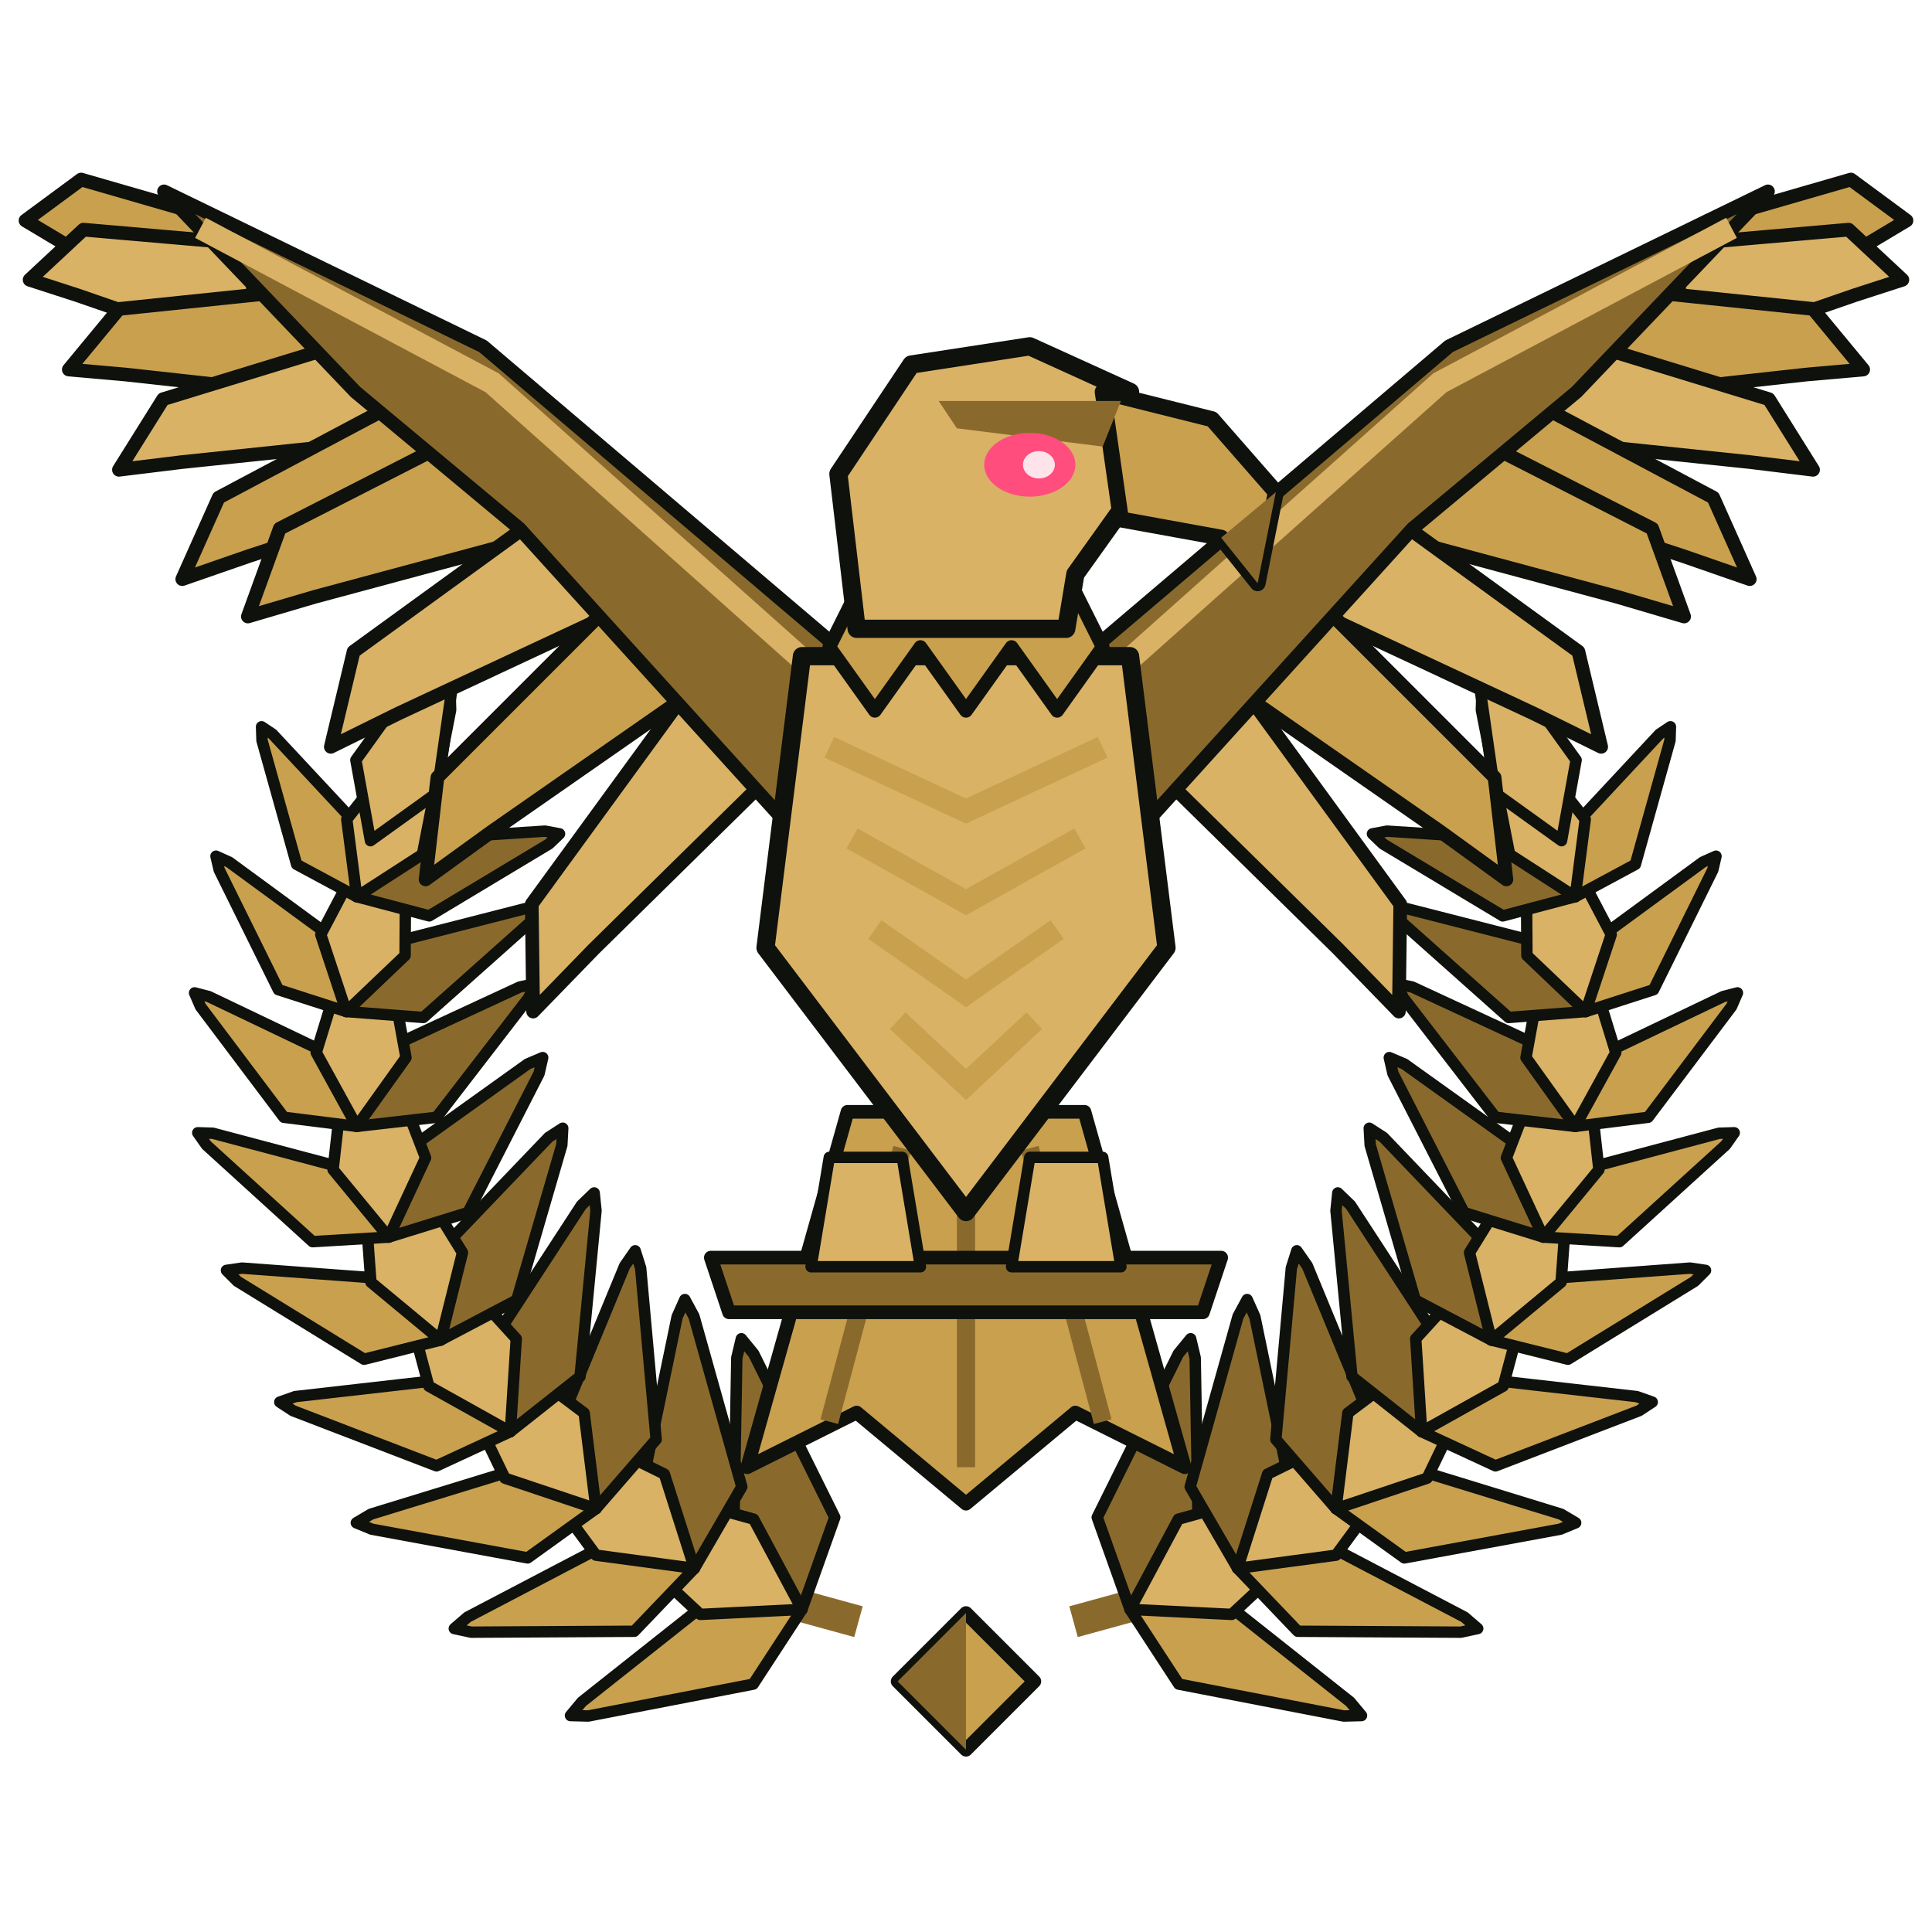
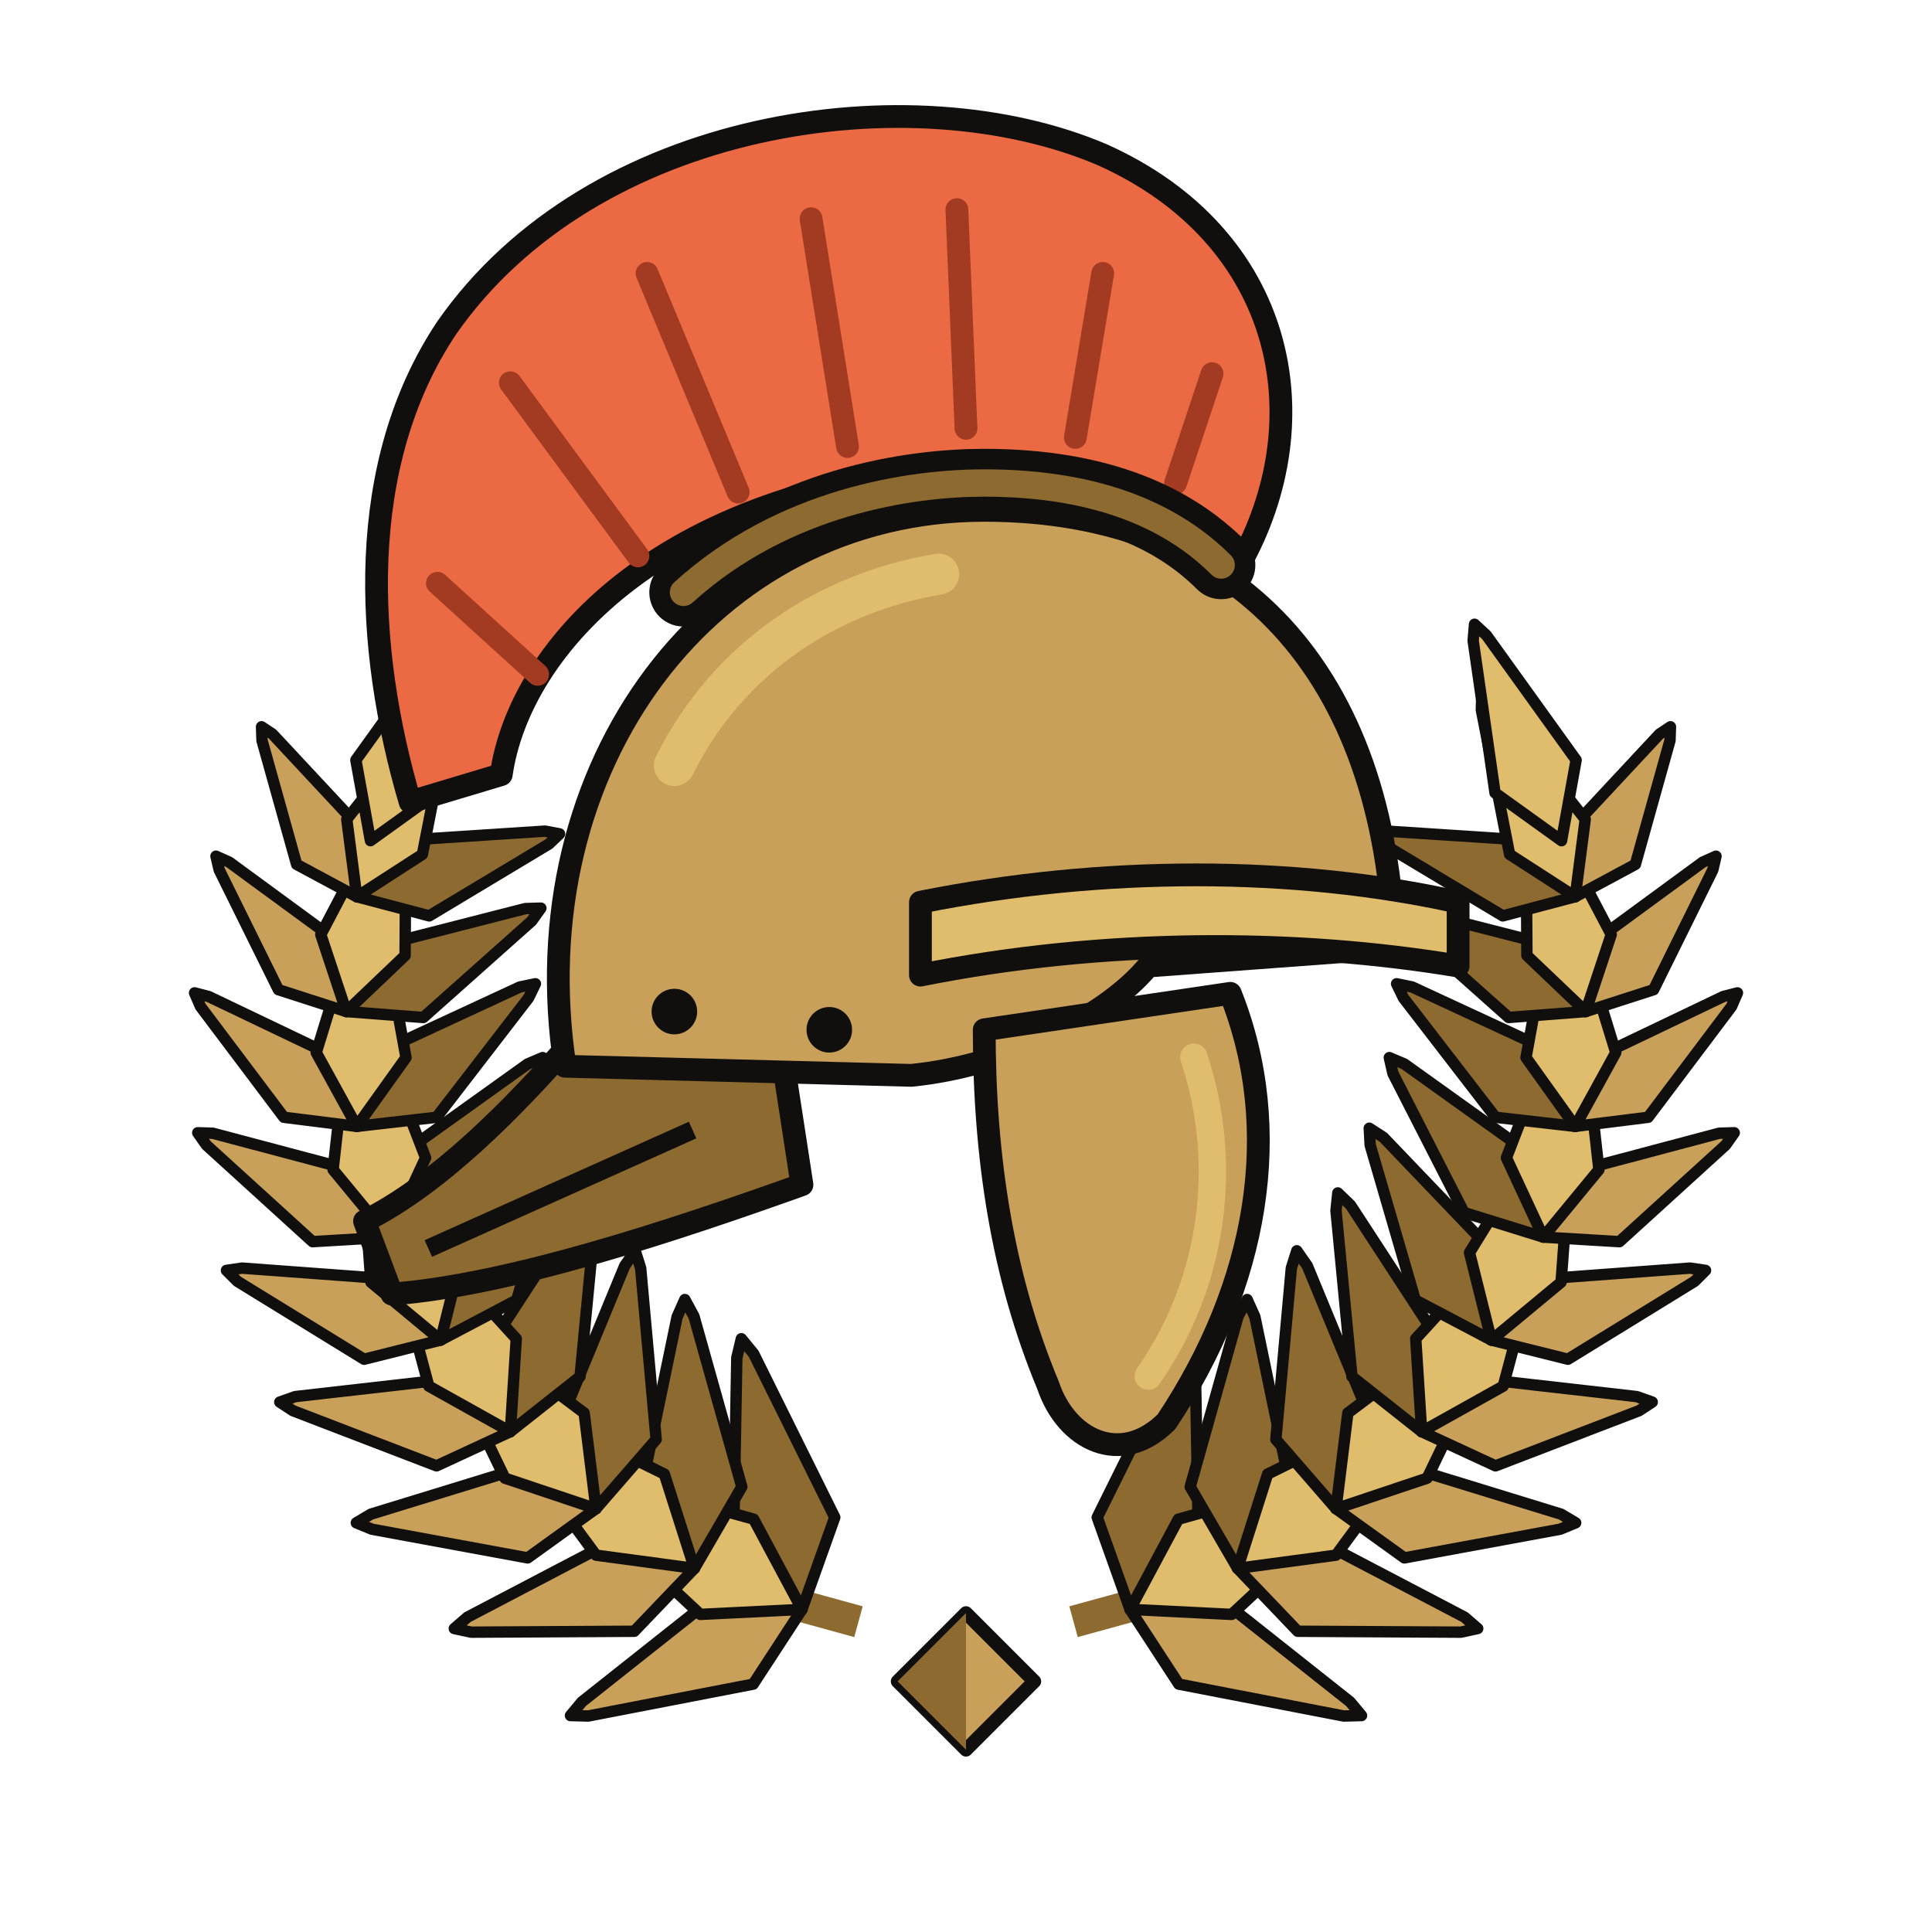
<svg xmlns="http://www.w3.org/2000/svg" viewBox="-212 -204 424 424" width="400" height="400">
-   <polyline points="-23.6,151.9 -48,145.2 -70.7,134.2 -91,119.1 -108.1,100.5 -121.5,79 -130.7,55.5 -135.4,30.6 -135.4,5.4 -130.7,-19.5" fill="none" stroke="#8A6A2C" stroke-width="7" />
-   <polygon points="-36,149.2 -51,134 -50.3,94 -49.3,89.8 -46.6,93.1 -28.8,129" fill="#8A6A2C" stroke="#0E110C" stroke-width="2.5" stroke-linejoin="round" />
-   <polygon points="-36,149.2 -46.7,165.6 -82.9,172.6 -86.8,172.5 -84.3,169.5 -55.4,146.6" fill="#C9A04E" stroke="#0E110C" stroke-width="2.5" stroke-linejoin="round" />
-   <polygon points="-36,149.2 -58.3,150.3 -89.1,121.6 -91.6,117.9 -87.2,118.1 -46.6,129.4" fill="#D9B266" stroke="#0E110C" stroke-width="2.5" stroke-linejoin="round" />
-   <polygon points="-59.6,140.2 -71.3,123.1 -63.4,85 -61.7,81.2 -59.7,84.9 -49.2,122.3" fill="#8A6A2C" stroke="#0E110C" stroke-width="2.5" stroke-linejoin="round" />
-   <polygon points="-59.6,140.2 -72.8,154 -108.6,154.2 -112.3,153.4 -109.4,150.9 -77.7,134.3" fill="#C9A04E" stroke="#0E110C" stroke-width="2.5" stroke-linejoin="round" />
-   <polygon points="-59.6,140.2 -81.2,137.3 -105.4,104.4 -107.1,100.4 -102.9,101.4 -66.2,119.5" fill="#D9B266" stroke="#0E110C" stroke-width="2.5" stroke-linejoin="round" />
-   <polygon points="-81.2,127.1 -89.3,108.7 -74.9,73.8 -72.6,70.5 -71.4,74.3 -68,111.9" fill="#8A6A2C" stroke="#0E110C" stroke-width="2.5" stroke-linejoin="round" />
-   <polygon points="-81.2,127.1 -96.2,137.9 -130.4,131.6 -133.8,130.2 -130.6,128.3 -97.4,118.1" fill="#C9A04E" stroke="#0E110C" stroke-width="2.5" stroke-linejoin="round" />
-   <polygon points="-81.2,127.1 -101.2,120.4 -118.4,84.7 -119.3,80.6 -115.5,82.3 -83.8,106.1" fill="#D9B266" stroke="#0E110C" stroke-width="2.5" stroke-linejoin="round" />
-   <polygon points="-100,110.2 -104.4,91.2 -84.4,60.5 -81.6,57.8 -81.2,61.7 -84.7,98.1" fill="#8A6A2C" stroke="#0E110C" stroke-width="2.5" stroke-linejoin="round" />
-   <polygon points="-100,110.2 -116.2,117.7 -147.7,105.6 -150.6,103.7 -147.2,102.5 -113.8,98.7" fill="#C9A04E" stroke="#0E110C" stroke-width="2.5" stroke-linejoin="round" />
-   <polygon points="-100,110.2 -117.9,100.2 -127.8,63.1 -127.9,59.1 -124.6,61.4 -98.7,89.8" fill="#D9B266" stroke="#0E110C" stroke-width="2.5" stroke-linejoin="round" />
-   <polygon points="-115.3,90.1 -116.1,71.2 -91.6,45.6 -88.5,43.6 -88.7,47.3 -98.6,81.3" fill="#8A6A2C" stroke="#0E110C" stroke-width="2.5" stroke-linejoin="round" />
-   <polygon points="-115.3,90.1 -132.1,94.3 -159.9,77.2 -162.3,74.8 -158.9,74.3 -126.4,76.7" fill="#C9A04E" stroke="#0E110C" stroke-width="2.5" stroke-linejoin="round" />
-   <polygon points="-115.3,90.1 -130.6,77.4 -133.3,40.4 -132.8,36.5 -130,39.3 -110.5,70.9" fill="#D9B266" stroke="#0E110C" stroke-width="2.5" stroke-linejoin="round" />
-   <polygon points="-126.7,67.5 -124,49.4 -96.2,29.5 -92.9,28.1 -93.7,31.6 -109.3,62.1" fill="#8A6A2C" stroke="#0E110C" stroke-width="2.5" stroke-linejoin="round" />
-   <polygon points="-126.7,67.5 -143.4,68.5 -166.7,47.3 -168.6,44.6 -165.3,44.7 -134.8,52.8" fill="#C9A04E" stroke="#0E110C" stroke-width="2.5" stroke-linejoin="round" />
-   <polygon points="-126.7,67.5 -138.9,52.7 -134.9,17 -133.6,13.4 -131.5,16.6 -118.6,50.1" fill="#D9B266" stroke="#0E110C" stroke-width="2.5" stroke-linejoin="round" />
-   <polygon points="-133.7,43.2 -127.9,26.5 -97.9,12.6 -94.5,11.9 -96,15 -116.2,41.2" fill="#8A6A2C" stroke="#0E110C" stroke-width="2.5" stroke-linejoin="round" />
-   <polygon points="-133.7,43.2 -149.7,41.2 -168,16.9 -169.3,13.9 -166.2,14.7 -138.8,27.8" fill="#C9A04E" stroke="#0E110C" stroke-width="2.5" stroke-linejoin="round" />
-   <polygon points="-133.7,43.2 -142.6,27 -132.4,-6.2 -130.6,-9.4 -129.1,-6 -122.9,28.1" fill="#D9B266" stroke="#0E110C" stroke-width="2.5" stroke-linejoin="round" />
-   <polygon points="-136,18 -127.6,3.3 -96.7,-4.6 -93.3,-4.7 -95.3,-1.9 -119.1,19.3" fill="#8A6A2C" stroke="#0E110C" stroke-width="2.5" stroke-linejoin="round" />
-   <polygon points="-136,18 -150.9,13.2 -163.9,-13.1 -164.6,-16.1 -161.7,-14.8 -138.1,2.5" fill="#C9A04E" stroke="#0E110C" stroke-width="2.5" stroke-linejoin="round" />
-   <polygon points="-136,18 -141.6,1.1 -126,-28.6 -123.7,-31.3 -122.9,-27.8 -123.1,5.7" fill="#D9B266" stroke="#0E110C" stroke-width="2.5" stroke-linejoin="round" />
-   <polygon points="-133.7,-7.2 -123.1,-19.6 -92.4,-21.6 -89.2,-21 -91.5,-18.8 -117.8,-3" fill="#8A6A2C" stroke="#0E110C" stroke-width="2.5" stroke-linejoin="round" />
-   <polygon points="-133.7,-7.2 -146.9,-14.3 -154.5,-41.5 -154.6,-44.5 -152.2,-42.9 -132.9,-22.2" fill="#C9A04E" stroke="#0E110C" stroke-width="2.5" stroke-linejoin="round" />
-   <polygon points="-133.7,-7.2 -135.9,-24.2 -115.9,-49.5 -113.2,-51.6 -113.1,-48.2 -119.3,-16.5" fill="#D9B266" stroke="#0E110C" stroke-width="2.5" stroke-linejoin="round" />
-   <polygon points="-130.7,-19.5 -133.9,-37.2 -114.2,-64.6 -111.6,-67 -111.3,-63.4 -116.1,-30" fill="#D9B266" stroke="#0E110C" stroke-width="2.5" stroke-linejoin="round" />
-   <polyline points="23.6,151.9 48,145.2 70.7,134.2 91,119.1 108.1,100.5 121.5,79 130.7,55.5 135.4,30.6 135.4,5.4 130.7,-19.5" fill="none" stroke="#8A6A2C" stroke-width="7" />
-   <polygon points="36,149.2 51,134 50.3,94 49.3,89.8 46.6,93.1 28.8,129" fill="#8A6A2C" stroke="#0E110C" stroke-width="2.5" stroke-linejoin="round" />
-   <polygon points="36,149.2 46.7,165.6 82.9,172.6 86.8,172.5 84.3,169.5 55.4,146.6" fill="#C9A04E" stroke="#0E110C" stroke-width="2.5" stroke-linejoin="round" />
-   <polygon points="36,149.2 58.3,150.3 89.1,121.6 91.6,117.9 87.2,118.1 46.6,129.4" fill="#D9B266" stroke="#0E110C" stroke-width="2.5" stroke-linejoin="round" />
-   <polygon points="59.6,140.2 71.3,123.1 63.4,85 61.7,81.2 59.7,84.9 49.2,122.3" fill="#8A6A2C" stroke="#0E110C" stroke-width="2.5" stroke-linejoin="round" />
-   <polygon points="59.6,140.2 72.8,154 108.6,154.2 112.3,153.4 109.4,150.9 77.7,134.3" fill="#C9A04E" stroke="#0E110C" stroke-width="2.5" stroke-linejoin="round" />
-   <polygon points="59.6,140.2 81.2,137.3 105.4,104.4 107.1,100.4 102.9,101.4 66.2,119.5" fill="#D9B266" stroke="#0E110C" stroke-width="2.5" stroke-linejoin="round" />
-   <polygon points="81.2,127.1 89.3,108.7 74.9,73.8 72.6,70.5 71.4,74.3 68,111.9" fill="#8A6A2C" stroke="#0E110C" stroke-width="2.5" stroke-linejoin="round" />
-   <polygon points="81.2,127.1 96.2,137.9 130.4,131.6 133.8,130.2 130.6,128.3 97.4,118.1" fill="#C9A04E" stroke="#0E110C" stroke-width="2.5" stroke-linejoin="round" />
-   <polygon points="81.2,127.1 101.2,120.4 118.4,84.7 119.3,80.6 115.5,82.3 83.8,106.1" fill="#D9B266" stroke="#0E110C" stroke-width="2.5" stroke-linejoin="round" />
-   <polygon points="100,110.2 104.4,91.2 84.4,60.5 81.6,57.8 81.2,61.7 84.7,98.1" fill="#8A6A2C" stroke="#0E110C" stroke-width="2.5" stroke-linejoin="round" />
-   <polygon points="100,110.2 116.2,117.7 147.7,105.6 150.6,103.7 147.2,102.5 113.8,98.7" fill="#C9A04E" stroke="#0E110C" stroke-width="2.5" stroke-linejoin="round" />
-   <polygon points="100,110.2 117.9,100.2 127.8,63.1 127.9,59.1 124.6,61.4 98.7,89.8" fill="#D9B266" stroke="#0E110C" stroke-width="2.5" stroke-linejoin="round" />
-   <polygon points="115.3,90.1 116.1,71.2 91.6,45.6 88.5,43.6 88.7,47.3 98.6,81.3" fill="#8A6A2C" stroke="#0E110C" stroke-width="2.5" stroke-linejoin="round" />
-   <polygon points="115.3,90.1 132.1,94.3 159.9,77.2 162.3,74.8 158.9,74.3 126.4,76.7" fill="#C9A04E" stroke="#0E110C" stroke-width="2.5" stroke-linejoin="round" />
-   <polygon points="115.3,90.1 130.6,77.4 133.3,40.4 132.8,36.5 130,39.3 110.5,70.9" fill="#D9B266" stroke="#0E110C" stroke-width="2.5" stroke-linejoin="round" />
-   <polygon points="126.7,67.5 124,49.4 96.2,29.5 92.9,28.1 93.7,31.6 109.3,62.1" fill="#8A6A2C" stroke="#0E110C" stroke-width="2.5" stroke-linejoin="round" />
-   <polygon points="126.7,67.5 143.4,68.5 166.7,47.3 168.6,44.6 165.3,44.7 134.8,52.8" fill="#C9A04E" stroke="#0E110C" stroke-width="2.5" stroke-linejoin="round" />
-   <polygon points="126.7,67.5 138.9,52.7 134.9,17 133.6,13.4 131.5,16.6 118.6,50.1" fill="#D9B266" stroke="#0E110C" stroke-width="2.5" stroke-linejoin="round" />
-   <polygon points="133.7,43.2 127.9,26.5 97.9,12.6 94.5,11.9 96,15 116.2,41.2" fill="#8A6A2C" stroke="#0E110C" stroke-width="2.5" stroke-linejoin="round" />
-   <polygon points="133.7,43.2 149.7,41.2 168,16.9 169.3,13.9 166.2,14.7 138.8,27.8" fill="#C9A04E" stroke="#0E110C" stroke-width="2.5" stroke-linejoin="round" />
-   <polygon points="133.7,43.2 142.6,27 132.4,-6.2 130.6,-9.4 129.1,-6 122.9,28.1" fill="#D9B266" stroke="#0E110C" stroke-width="2.5" stroke-linejoin="round" />
-   <polygon points="136,18 127.6,3.3 96.7,-4.6 93.3,-4.7 95.3,-1.9 119.1,19.3" fill="#8A6A2C" stroke="#0E110C" stroke-width="2.5" stroke-linejoin="round" />
-   <polygon points="136,18 150.9,13.2 163.9,-13.1 164.6,-16.1 161.7,-14.8 138.1,2.5" fill="#C9A04E" stroke="#0E110C" stroke-width="2.5" stroke-linejoin="round" />
-   <polygon points="136,18 141.6,1.1 126,-28.6 123.7,-31.3 122.9,-27.8 123.1,5.7" fill="#D9B266" stroke="#0E110C" stroke-width="2.5" stroke-linejoin="round" />
-   <polygon points="133.7,-7.2 123.1,-19.6 92.4,-21.6 89.2,-21 91.5,-18.8 117.8,-3" fill="#8A6A2C" stroke="#0E110C" stroke-width="2.5" stroke-linejoin="round" />
-   <polygon points="133.7,-7.2 146.9,-14.3 154.5,-41.5 154.6,-44.5 152.2,-42.9 132.9,-22.2" fill="#C9A04E" stroke="#0E110C" stroke-width="2.5" stroke-linejoin="round" />
-   <polygon points="133.7,-7.2 135.9,-24.2 115.9,-49.5 113.2,-51.6 113.1,-48.2 119.3,-16.5" fill="#D9B266" stroke="#0E110C" stroke-width="2.5" stroke-linejoin="round" />
-   <polygon points="130.7,-19.5 133.9,-37.2 114.2,-64.6 111.6,-67 111.3,-63.4 116.1,-30" fill="#D9B266" stroke="#0E110C" stroke-width="2.5" stroke-linejoin="round" />
-   <polygon points="0,150 15,165 0,180 -15,165" fill="#C9A04E" stroke="#0E110C" stroke-width="3" stroke-linejoin="round" />
-   <polygon points="0,150 0,180 -15,165" fill="#8A6A2C" />
-   <polygon points="-162.7,-155.5 -194.2,-164.6 -206.4,-155.6 -198.2,-150.7 -169.3,-132.5" fill="#C9A04E" stroke="#0E110C" stroke-width="3" stroke-linejoin="round" />
-   <polygon points="-155.7,-150.3 -193.7,-153.6 -205.5,-142.6 -195,-139.2 -157.7,-126.3" fill="#D9B266" stroke="#0E110C" stroke-width="3" stroke-linejoin="round" />
-   <polygon points="-142.5,-140.7 -185.9,-136.2 -196.9,-122.9 -184.4,-121.8 -139.9,-116.9" fill="#C9A04E" stroke="#0E110C" stroke-width="3" stroke-linejoin="round" />
-   <polygon points="-129.2,-130.8 -176.2,-116.4 -185.9,-100.9 -172,-102.6 -122.2,-107.8" fill="#D9B266" stroke="#0E110C" stroke-width="3" stroke-linejoin="round" />
-   <polygon points="-115.8,-120.4 -164,-94.8 -172,-76.9 -157.3,-82 -104.6,-99.2" fill="#C9A04E" stroke="#0E110C" stroke-width="3" stroke-linejoin="round" />
-   <polygon points="-103.4,-112.1 -150.6,-88 -157.6,-68.7 -143,-73 -90.6,-87.1" fill="#C9A04E" stroke="#0E110C" stroke-width="3" stroke-linejoin="round" />
-   <polygon points="-87.7,-94.9 -134.4,-61 -139.4,-40.1 -124.6,-47.4 -71.3,-72.3" fill="#D9B266" stroke="#0E110C" stroke-width="3" stroke-linejoin="round" />
-   <polygon points="-71.9,-77.5 -116,-33.4 -118.6,-11 -104.1,-21.5 -52.1,-57.7" fill="#C9A04E" stroke="#0E110C" stroke-width="3" stroke-linejoin="round" />
-   <polygon points="-55.8,-59.8 -95.3,-5.6 -95,18 -81.7,4.3 -33.2,-43.4" fill="#D9B266" stroke="#0E110C" stroke-width="3" stroke-linejoin="round" />
-   <polygon points="-26,-60 -106,-128 -176,-162 -134,-118 -98,-88 -40,-24" fill="#8A6A2C" stroke="#0E110C" stroke-width="3" stroke-linejoin="round" />
-   <polyline points="-30,-54 -104,-120 -168,-154" fill="none" stroke="#D9B266" stroke-width="5" />
-   <polygon points="162.7,-155.5 194.2,-164.6 206.4,-155.6 198.2,-150.7 169.3,-132.5" fill="#C9A04E" stroke="#0E110C" stroke-width="3" stroke-linejoin="round" />
-   <polygon points="155.7,-150.3 193.7,-153.6 205.5,-142.6 195,-139.2 157.7,-126.3" fill="#D9B266" stroke="#0E110C" stroke-width="3" stroke-linejoin="round" />
-   <polygon points="142.5,-140.7 185.9,-136.2 196.9,-122.9 184.4,-121.8 139.9,-116.9" fill="#C9A04E" stroke="#0E110C" stroke-width="3" stroke-linejoin="round" />
-   <polygon points="129.2,-130.8 176.2,-116.4 185.9,-100.9 172,-102.6 122.2,-107.8" fill="#D9B266" stroke="#0E110C" stroke-width="3" stroke-linejoin="round" />
-   <polygon points="115.8,-120.4 164,-94.8 172,-76.9 157.3,-82 104.6,-99.2" fill="#C9A04E" stroke="#0E110C" stroke-width="3" stroke-linejoin="round" />
-   <polygon points="103.4,-112.1 150.6,-88 157.6,-68.7 143,-73 90.6,-87.1" fill="#C9A04E" stroke="#0E110C" stroke-width="3" stroke-linejoin="round" />
-   <polygon points="87.7,-94.9 134.4,-61 139.4,-40.1 124.6,-47.4 71.3,-72.3" fill="#D9B266" stroke="#0E110C" stroke-width="3" stroke-linejoin="round" />
-   <polygon points="71.9,-77.5 116,-33.4 118.6,-11 104.1,-21.5 52.1,-57.7" fill="#C9A04E" stroke="#0E110C" stroke-width="3" stroke-linejoin="round" />
-   <polygon points="55.8,-59.8 95.3,-5.6 95,18 81.7,4.3 33.2,-43.4" fill="#D9B266" stroke="#0E110C" stroke-width="3" stroke-linejoin="round" />
-   <polygon points="26,-60 106,-128 176,-162 134,-118 98,-88 40,-24" fill="#8A6A2C" stroke="#0E110C" stroke-width="3" stroke-linejoin="round" />
-   <polyline points="30,-54 104,-120 168,-154" fill="none" stroke="#D9B266" stroke-width="5" />
-   <polygon points="-26,40 26,40 48,118 24,106 0,126 -24,106 -48,118" fill="#C9A04E" stroke="#0E110C" stroke-width="3" stroke-linejoin="round" />
-   <polyline points="0,48 0,118" stroke="#8A6A2C" stroke-width="4" />
-   <polyline points="-14,48 -30,108" stroke="#8A6A2C" stroke-width="4" />
-   <polyline points="14,48 30,108" stroke="#8A6A2C" stroke-width="4" />
-   <polygon points="-56,72 56,72 52,84 -52,84" fill="#8A6A2C" stroke="#0E110C" stroke-width="3" stroke-linejoin="round" />
-   <polygon points="-30,50 -14,50 -10,74 -34,74" fill="#D9B266" stroke="#0E110C" stroke-width="2.5" stroke-linejoin="round" />
-   <polygon points="14,50 30,50 34,74 10,74" fill="#D9B266" stroke="#0E110C" stroke-width="2.5" stroke-linejoin="round" />
-   <polygon points="-36,-60 36,-60 44,4 0,62 -44,4" fill="#D9B266" stroke="#0E110C" stroke-width="4" stroke-linejoin="round" />
-   <polyline points="-30,-40 0,-26 30,-40" fill="none" stroke="#C9A04E" stroke-width="5" />
-   <polyline points="-25,-20 0,-6 25,-20" fill="none" stroke="#C9A04E" stroke-width="5" />
-   <polyline points="-20,0 0,14 20,0" fill="none" stroke="#C9A04E" stroke-width="5" />
-   <polyline points="-15,20 0,34 15,20" fill="none" stroke="#C9A04E" stroke-width="5" />
-   <polygon points="-30,-62 -20,-48 -10,-62 0,-48 10,-62 20,-48 30,-62 24,-74 -24,-74" fill="#C9A04E" stroke="#0E110C" stroke-width="3" stroke-linejoin="round" />
-   <polygon points="-24,-66 -28,-100 -12,-124 14,-128 36,-118 34,-92 24,-78 22,-66" fill="#D9B266" stroke="#0E110C" stroke-width="4" stroke-linejoin="round" />
-   <polygon points="30,-118 54,-112 68,-96 64,-76 56,-86 34,-90" fill="#C9A04E" stroke="#0E110C" stroke-width="3.5" stroke-linejoin="round" />
-   <polygon points="56,-86 64,-76 68,-96" fill="#8A6A2C" />
-   <polygon points="-6,-116 34,-116 30,-106 -2,-110" fill="#8A6A2C" />
-   <ellipse cx="14" cy="-102" rx="10" ry="7" fill="#FF4D7E" />
-   <ellipse cx="16" cy="-102" rx="3.5" ry="3" fill="#FFE3EA" />
+   <g id="laurel">
+     <polyline points="-23.6,151.9 -48,145.2 -70.7,134.2 -91,119.1 -108.1,100.5 -121.5,79 -130.7,55.5 -135.4,30.6 -135.4,5.4 -130.7,-19.5" fill="none" stroke="#8C6A30" stroke-width="7" />
+     <polygon points="-36,149.2 -51,134 -50.3,94 -49.3,89.8 -46.6,93.1 -28.8,129" fill="#8C6A30" stroke="#110F0D" stroke-width="2.5" stroke-linejoin="round" />
+     <polygon points="-36,149.2 -46.7,165.6 -82.9,172.6 -86.8,172.5 -84.3,169.5 -55.4,146.6" fill="#C9A05A" stroke="#110F0D" stroke-width="2.5" stroke-linejoin="round" />
+     <polygon points="-36,149.2 -58.3,150.3 -89.1,121.6 -91.6,117.9 -87.2,118.1 -46.6,129.4" fill="#E0BD6C" stroke="#110F0D" stroke-width="2.5" stroke-linejoin="round" />
+     <polygon points="-59.6,140.2 -71.3,123.1 -63.4,85 -61.7,81.2 -59.7,84.9 -49.2,122.3" fill="#8C6A30" stroke="#110F0D" stroke-width="2.5" stroke-linejoin="round" />
+     <polygon points="-59.6,140.2 -72.8,154 -108.6,154.2 -112.3,153.4 -109.4,150.9 -77.7,134.3" fill="#C9A05A" stroke="#110F0D" stroke-width="2.5" stroke-linejoin="round" />
+     <polygon points="-59.6,140.2 -81.2,137.3 -105.4,104.4 -107.1,100.4 -102.9,101.4 -66.2,119.5" fill="#E0BD6C" stroke="#110F0D" stroke-width="2.5" stroke-linejoin="round" />
+     <polygon points="-81.2,127.1 -89.3,108.7 -74.9,73.8 -72.6,70.5 -71.4,74.3 -68,111.9" fill="#8C6A30" stroke="#110F0D" stroke-width="2.5" stroke-linejoin="round" />
+     <polygon points="-81.2,127.1 -96.2,137.9 -130.4,131.6 -133.8,130.2 -130.6,128.3 -97.4,118.1" fill="#C9A05A" stroke="#110F0D" stroke-width="2.5" stroke-linejoin="round" />
+     <polygon points="-81.2,127.1 -101.2,120.4 -118.4,84.7 -119.3,80.6 -115.5,82.3 -83.8,106.1" fill="#E0BD6C" stroke="#110F0D" stroke-width="2.5" stroke-linejoin="round" />
+     <polygon points="-100,110.2 -104.4,91.2 -84.4,60.5 -81.6,57.8 -81.2,61.7 -84.7,98.1" fill="#8C6A30" stroke="#110F0D" stroke-width="2.5" stroke-linejoin="round" />
+     <polygon points="-100,110.2 -116.2,117.7 -147.7,105.6 -150.6,103.7 -147.2,102.5 -113.8,98.7" fill="#C9A05A" stroke="#110F0D" stroke-width="2.5" stroke-linejoin="round" />
+     <polygon points="-100,110.2 -117.9,100.2 -127.8,63.1 -127.9,59.1 -124.6,61.4 -98.7,89.8" fill="#E0BD6C" stroke="#110F0D" stroke-width="2.5" stroke-linejoin="round" />
+     <polygon points="-115.3,90.1 -116.1,71.2 -91.6,45.6 -88.5,43.6 -88.7,47.3 -98.6,81.3" fill="#8C6A30" stroke="#110F0D" stroke-width="2.5" stroke-linejoin="round" />
+     <polygon points="-115.3,90.1 -132.1,94.3 -159.9,77.2 -162.3,74.8 -158.9,74.3 -126.4,76.7" fill="#C9A05A" stroke="#110F0D" stroke-width="2.5" stroke-linejoin="round" />
+     <polygon points="-115.3,90.1 -130.6,77.4 -133.3,40.4 -132.8,36.5 -130,39.3 -110.5,70.9" fill="#E0BD6C" stroke="#110F0D" stroke-width="2.5" stroke-linejoin="round" />
+     <polygon points="-126.7,67.5 -124,49.4 -96.2,29.5 -92.9,28.1 -93.7,31.6 -109.3,62.1" fill="#8C6A30" stroke="#110F0D" stroke-width="2.5" stroke-linejoin="round" />
+     <polygon points="-126.7,67.5 -143.4,68.5 -166.7,47.3 -168.6,44.6 -165.3,44.7 -134.8,52.8" fill="#C9A05A" stroke="#110F0D" stroke-width="2.5" stroke-linejoin="round" />
+     <polygon points="-126.7,67.5 -138.9,52.7 -134.9,17 -133.6,13.4 -131.5,16.6 -118.6,50.1" fill="#E0BD6C" stroke="#110F0D" stroke-width="2.5" stroke-linejoin="round" />
+     <polygon points="-133.7,43.2 -127.9,26.5 -97.9,12.6 -94.5,11.9 -96,15 -116.2,41.2" fill="#8C6A30" stroke="#110F0D" stroke-width="2.5" stroke-linejoin="round" />
+     <polygon points="-133.7,43.2 -149.7,41.2 -168,16.9 -169.3,13.9 -166.2,14.7 -138.8,27.8" fill="#C9A05A" stroke="#110F0D" stroke-width="2.5" stroke-linejoin="round" />
+     <polygon points="-133.7,43.2 -142.6,27 -132.4,-6.2 -130.6,-9.4 -129.1,-6 -122.9,28.1" fill="#E0BD6C" stroke="#110F0D" stroke-width="2.5" stroke-linejoin="round" />
+     <polygon points="-136,18 -127.6,3.3 -96.7,-4.6 -93.3,-4.7 -95.3,-1.9 -119.1,19.3" fill="#8C6A30" stroke="#110F0D" stroke-width="2.5" stroke-linejoin="round" />
+     <polygon points="-136,18 -150.9,13.2 -163.9,-13.1 -164.6,-16.1 -161.7,-14.8 -138.1,2.5" fill="#C9A05A" stroke="#110F0D" stroke-width="2.5" stroke-linejoin="round" />
+     <polygon points="-136,18 -141.6,1.1 -126,-28.6 -123.7,-31.3 -122.9,-27.8 -123.1,5.7" fill="#E0BD6C" stroke="#110F0D" stroke-width="2.5" stroke-linejoin="round" />
+     <polygon points="-133.7,-7.2 -123.1,-19.6 -92.4,-21.6 -89.2,-21 -91.5,-18.8 -117.8,-3" fill="#8C6A30" stroke="#110F0D" stroke-width="2.5" stroke-linejoin="round" />
+     <polygon points="-133.7,-7.2 -146.9,-14.3 -154.5,-41.5 -154.6,-44.5 -152.2,-42.9 -132.9,-22.2" fill="#C9A05A" stroke="#110F0D" stroke-width="2.5" stroke-linejoin="round" />
+     <polygon points="-133.7,-7.2 -135.9,-24.2 -115.9,-49.5 -113.2,-51.6 -113.1,-48.2 -119.3,-16.5" fill="#E0BD6C" stroke="#110F0D" stroke-width="2.5" stroke-linejoin="round" />
+     <polygon points="-130.7,-19.5 -133.9,-37.2 -114.2,-64.6 -111.6,-67 -111.3,-63.4 -116.1,-30" fill="#E0BD6C" stroke="#110F0D" stroke-width="2.5" stroke-linejoin="round" />
+     <polyline points="23.6,151.9 48,145.2 70.7,134.2 91,119.1 108.1,100.5 121.5,79 130.7,55.5 135.4,30.6 135.4,5.4 130.7,-19.5" fill="none" stroke="#8C6A30" stroke-width="7" />
+     <polygon points="36,149.2 51,134 50.3,94 49.3,89.8 46.6,93.1 28.8,129" fill="#8C6A30" stroke="#110F0D" stroke-width="2.5" stroke-linejoin="round" />
+     <polygon points="36,149.2 46.7,165.6 82.9,172.6 86.8,172.5 84.3,169.5 55.4,146.6" fill="#C9A05A" stroke="#110F0D" stroke-width="2.5" stroke-linejoin="round" />
+     <polygon points="36,149.2 58.3,150.3 89.1,121.6 91.6,117.9 87.2,118.1 46.6,129.4" fill="#E0BD6C" stroke="#110F0D" stroke-width="2.5" stroke-linejoin="round" />
+     <polygon points="59.6,140.2 71.3,123.1 63.4,85 61.7,81.2 59.7,84.9 49.2,122.3" fill="#8C6A30" stroke="#110F0D" stroke-width="2.5" stroke-linejoin="round" />
+     <polygon points="59.6,140.2 72.8,154 108.6,154.2 112.3,153.4 109.4,150.9 77.7,134.3" fill="#C9A05A" stroke="#110F0D" stroke-width="2.5" stroke-linejoin="round" />
+     <polygon points="59.6,140.2 81.2,137.3 105.4,104.4 107.1,100.4 102.9,101.4 66.2,119.5" fill="#E0BD6C" stroke="#110F0D" stroke-width="2.5" stroke-linejoin="round" />
+     <polygon points="81.2,127.1 89.3,108.7 74.9,73.8 72.6,70.5 71.4,74.3 68,111.9" fill="#8C6A30" stroke="#110F0D" stroke-width="2.5" stroke-linejoin="round" />
+     <polygon points="81.2,127.1 96.2,137.9 130.4,131.6 133.8,130.2 130.6,128.3 97.4,118.1" fill="#C9A05A" stroke="#110F0D" stroke-width="2.5" stroke-linejoin="round" />
+     <polygon points="81.2,127.1 101.2,120.4 118.4,84.7 119.3,80.6 115.5,82.3 83.8,106.1" fill="#E0BD6C" stroke="#110F0D" stroke-width="2.5" stroke-linejoin="round" />
+     <polygon points="100,110.2 104.4,91.2 84.4,60.5 81.6,57.8 81.2,61.7 84.7,98.1" fill="#8C6A30" stroke="#110F0D" stroke-width="2.5" stroke-linejoin="round" />
+     <polygon points="100,110.2 116.2,117.7 147.7,105.6 150.6,103.7 147.2,102.5 113.8,98.7" fill="#C9A05A" stroke="#110F0D" stroke-width="2.5" stroke-linejoin="round" />
+     <polygon points="100,110.2 117.9,100.2 127.8,63.1 127.9,59.1 124.6,61.4 98.7,89.8" fill="#E0BD6C" stroke="#110F0D" stroke-width="2.5" stroke-linejoin="round" />
+     <polygon points="115.3,90.1 116.1,71.2 91.6,45.6 88.5,43.6 88.7,47.3 98.6,81.3" fill="#8C6A30" stroke="#110F0D" stroke-width="2.5" stroke-linejoin="round" />
+     <polygon points="115.3,90.1 132.1,94.3 159.9,77.2 162.3,74.8 158.9,74.3 126.4,76.7" fill="#C9A05A" stroke="#110F0D" stroke-width="2.5" stroke-linejoin="round" />
+     <polygon points="115.3,90.1 130.6,77.4 133.3,40.4 132.8,36.5 130,39.3 110.5,70.9" fill="#E0BD6C" stroke="#110F0D" stroke-width="2.5" stroke-linejoin="round" />
+     <polygon points="126.7,67.5 124,49.4 96.2,29.5 92.9,28.1 93.7,31.6 109.3,62.1" fill="#8C6A30" stroke="#110F0D" stroke-width="2.5" stroke-linejoin="round" />
+     <polygon points="126.7,67.5 143.4,68.5 166.7,47.3 168.6,44.6 165.3,44.7 134.8,52.8" fill="#C9A05A" stroke="#110F0D" stroke-width="2.5" stroke-linejoin="round" />
+     <polygon points="126.7,67.5 138.9,52.7 134.9,17 133.6,13.4 131.5,16.6 118.6,50.1" fill="#E0BD6C" stroke="#110F0D" stroke-width="2.5" stroke-linejoin="round" />
+     <polygon points="133.7,43.2 127.9,26.5 97.9,12.6 94.5,11.9 96,15 116.2,41.2" fill="#8C6A30" stroke="#110F0D" stroke-width="2.5" stroke-linejoin="round" />
+     <polygon points="133.7,43.2 149.7,41.2 168,16.9 169.3,13.9 166.2,14.7 138.8,27.8" fill="#C9A05A" stroke="#110F0D" stroke-width="2.5" stroke-linejoin="round" />
+     <polygon points="133.7,43.2 142.6,27 132.4,-6.2 130.6,-9.4 129.1,-6 122.9,28.1" fill="#E0BD6C" stroke="#110F0D" stroke-width="2.5" stroke-linejoin="round" />
+     <polygon points="136,18 127.6,3.3 96.7,-4.6 93.3,-4.7 95.3,-1.9 119.1,19.3" fill="#8C6A30" stroke="#110F0D" stroke-width="2.5" stroke-linejoin="round" />
+     <polygon points="136,18 150.9,13.2 163.9,-13.1 164.6,-16.1 161.7,-14.8 138.1,2.5" fill="#C9A05A" stroke="#110F0D" stroke-width="2.5" stroke-linejoin="round" />
+     <polygon points="136,18 141.6,1.1 126,-28.6 123.7,-31.3 122.9,-27.8 123.1,5.7" fill="#E0BD6C" stroke="#110F0D" stroke-width="2.5" stroke-linejoin="round" />
+     <polygon points="133.7,-7.2 123.1,-19.6 92.4,-21.6 89.2,-21 91.5,-18.8 117.8,-3" fill="#8C6A30" stroke="#110F0D" stroke-width="2.5" stroke-linejoin="round" />
+     <polygon points="133.7,-7.2 146.9,-14.3 154.5,-41.5 154.6,-44.5 152.2,-42.9 132.9,-22.2" fill="#C9A05A" stroke="#110F0D" stroke-width="2.5" stroke-linejoin="round" />
+     <polygon points="133.7,-7.2 135.9,-24.2 115.9,-49.5 113.2,-51.6 113.1,-48.2 119.3,-16.5" fill="#E0BD6C" stroke="#110F0D" stroke-width="2.5" stroke-linejoin="round" />
+     <polygon points="130.7,-19.5 133.9,-37.2 114.2,-64.6 111.6,-67 111.3,-63.4 116.1,-30" fill="#E0BD6C" stroke="#110F0D" stroke-width="2.5" stroke-linejoin="round" />
+     <polygon points="0,150 15,165 0,180 -15,165" fill="#C9A05A" stroke="#110F0D" stroke-width="3" stroke-linejoin="round" />
+     <polygon points="0,150 0,180 -15,165" fill="#8C6A30" />
+   </g>
+   <g id="galea">
+     <path d="M 60,-80 C 78,-112 70,-152 30,-170 C -12,-188 -82,-178 -114,-132 C -134,-102 -132,-62 -122,-28 L -102,-34 C -98,-62 -66,-98 4,-102 C 32,-102 50,-94 60,-80 Z" fill="#EB6A43" stroke="#110F0D" stroke-width="5" stroke-linejoin="round" />
+     <g stroke="#A33B22" stroke-width="5" stroke-linecap="round" fill="none">
+       <path d="M 46,-98 L 54,-122" />
+       <path d="M 24,-108 L 30,-144" />
+       <path d="M 0,-110 L -2,-158" />
+       <path d="M -26,-106 L -34,-156" />
+       <path d="M -50,-96 L -70,-144" />
+       <path d="M -72,-82 L -100,-120" />
+       <path d="M -94,-56 L -116,-76" />
+     </g>
+     <path d="M -40,30 L -86,24 C -100,40 -116,56 -132,64 L -126,80 C -100,78 -64,66 -36,56 Z" fill="#8C6A30" stroke="#110F0D" stroke-width="5" stroke-linejoin="round" />
+     <path d="M -60,44 L -118,70" stroke="#110F0D" stroke-width="4" fill="none" />
+     <path d="M -88,30 C -98,-36 -56,-92 4,-92 C 60,-92 92,-56 94,4 L 40,8 C 30,20 8,30 -12,32 Z" fill="#C9A05A" stroke="#110F0D" stroke-width="5" stroke-linejoin="round" />
+     <path d="M -64,-36 C -52,-60 -30,-74 -6,-78" stroke="#E0BD6C" stroke-width="9" stroke-linecap="round" fill="none" />
+     <path d="M -62,-74 C -40,-94 -12,-98 4,-98 C 30,-98 46,-90 56,-80" stroke="#110F0D" stroke-width="15" fill="none" stroke-linecap="round" />
+     <path d="M -62,-74 C -40,-94 -12,-98 4,-98 C 30,-98 46,-90 56,-80" stroke="#8C6A30" stroke-width="6" fill="none" stroke-linecap="round" />
+     <path d="M -10,-6 C 30,-14 72,-14 108,-6 L 108,8 C 72,2 30,2 -10,10 Z" fill="#E0BD6C" stroke="#110F0D" stroke-width="5" stroke-linejoin="round" />
+     <path d="M 4,22 L 58,14 C 70,44 64,78 44,108 C 34,118 22,112 18,100 C 8,76 4,50 4,22 Z" fill="#C9A05A" stroke="#110F0D" stroke-width="5" stroke-linejoin="round" />
+     <path d="M 50,28 C 58,52 54,78 40,98" stroke="#E0BD6C" stroke-width="6" stroke-linecap="round" fill="none" />
+     <circle cx="-64" cy="18" r="5" fill="#110F0D" />
+     <circle cx="-30" cy="22" r="5" fill="#110F0D" />
+   </g>
</svg>
